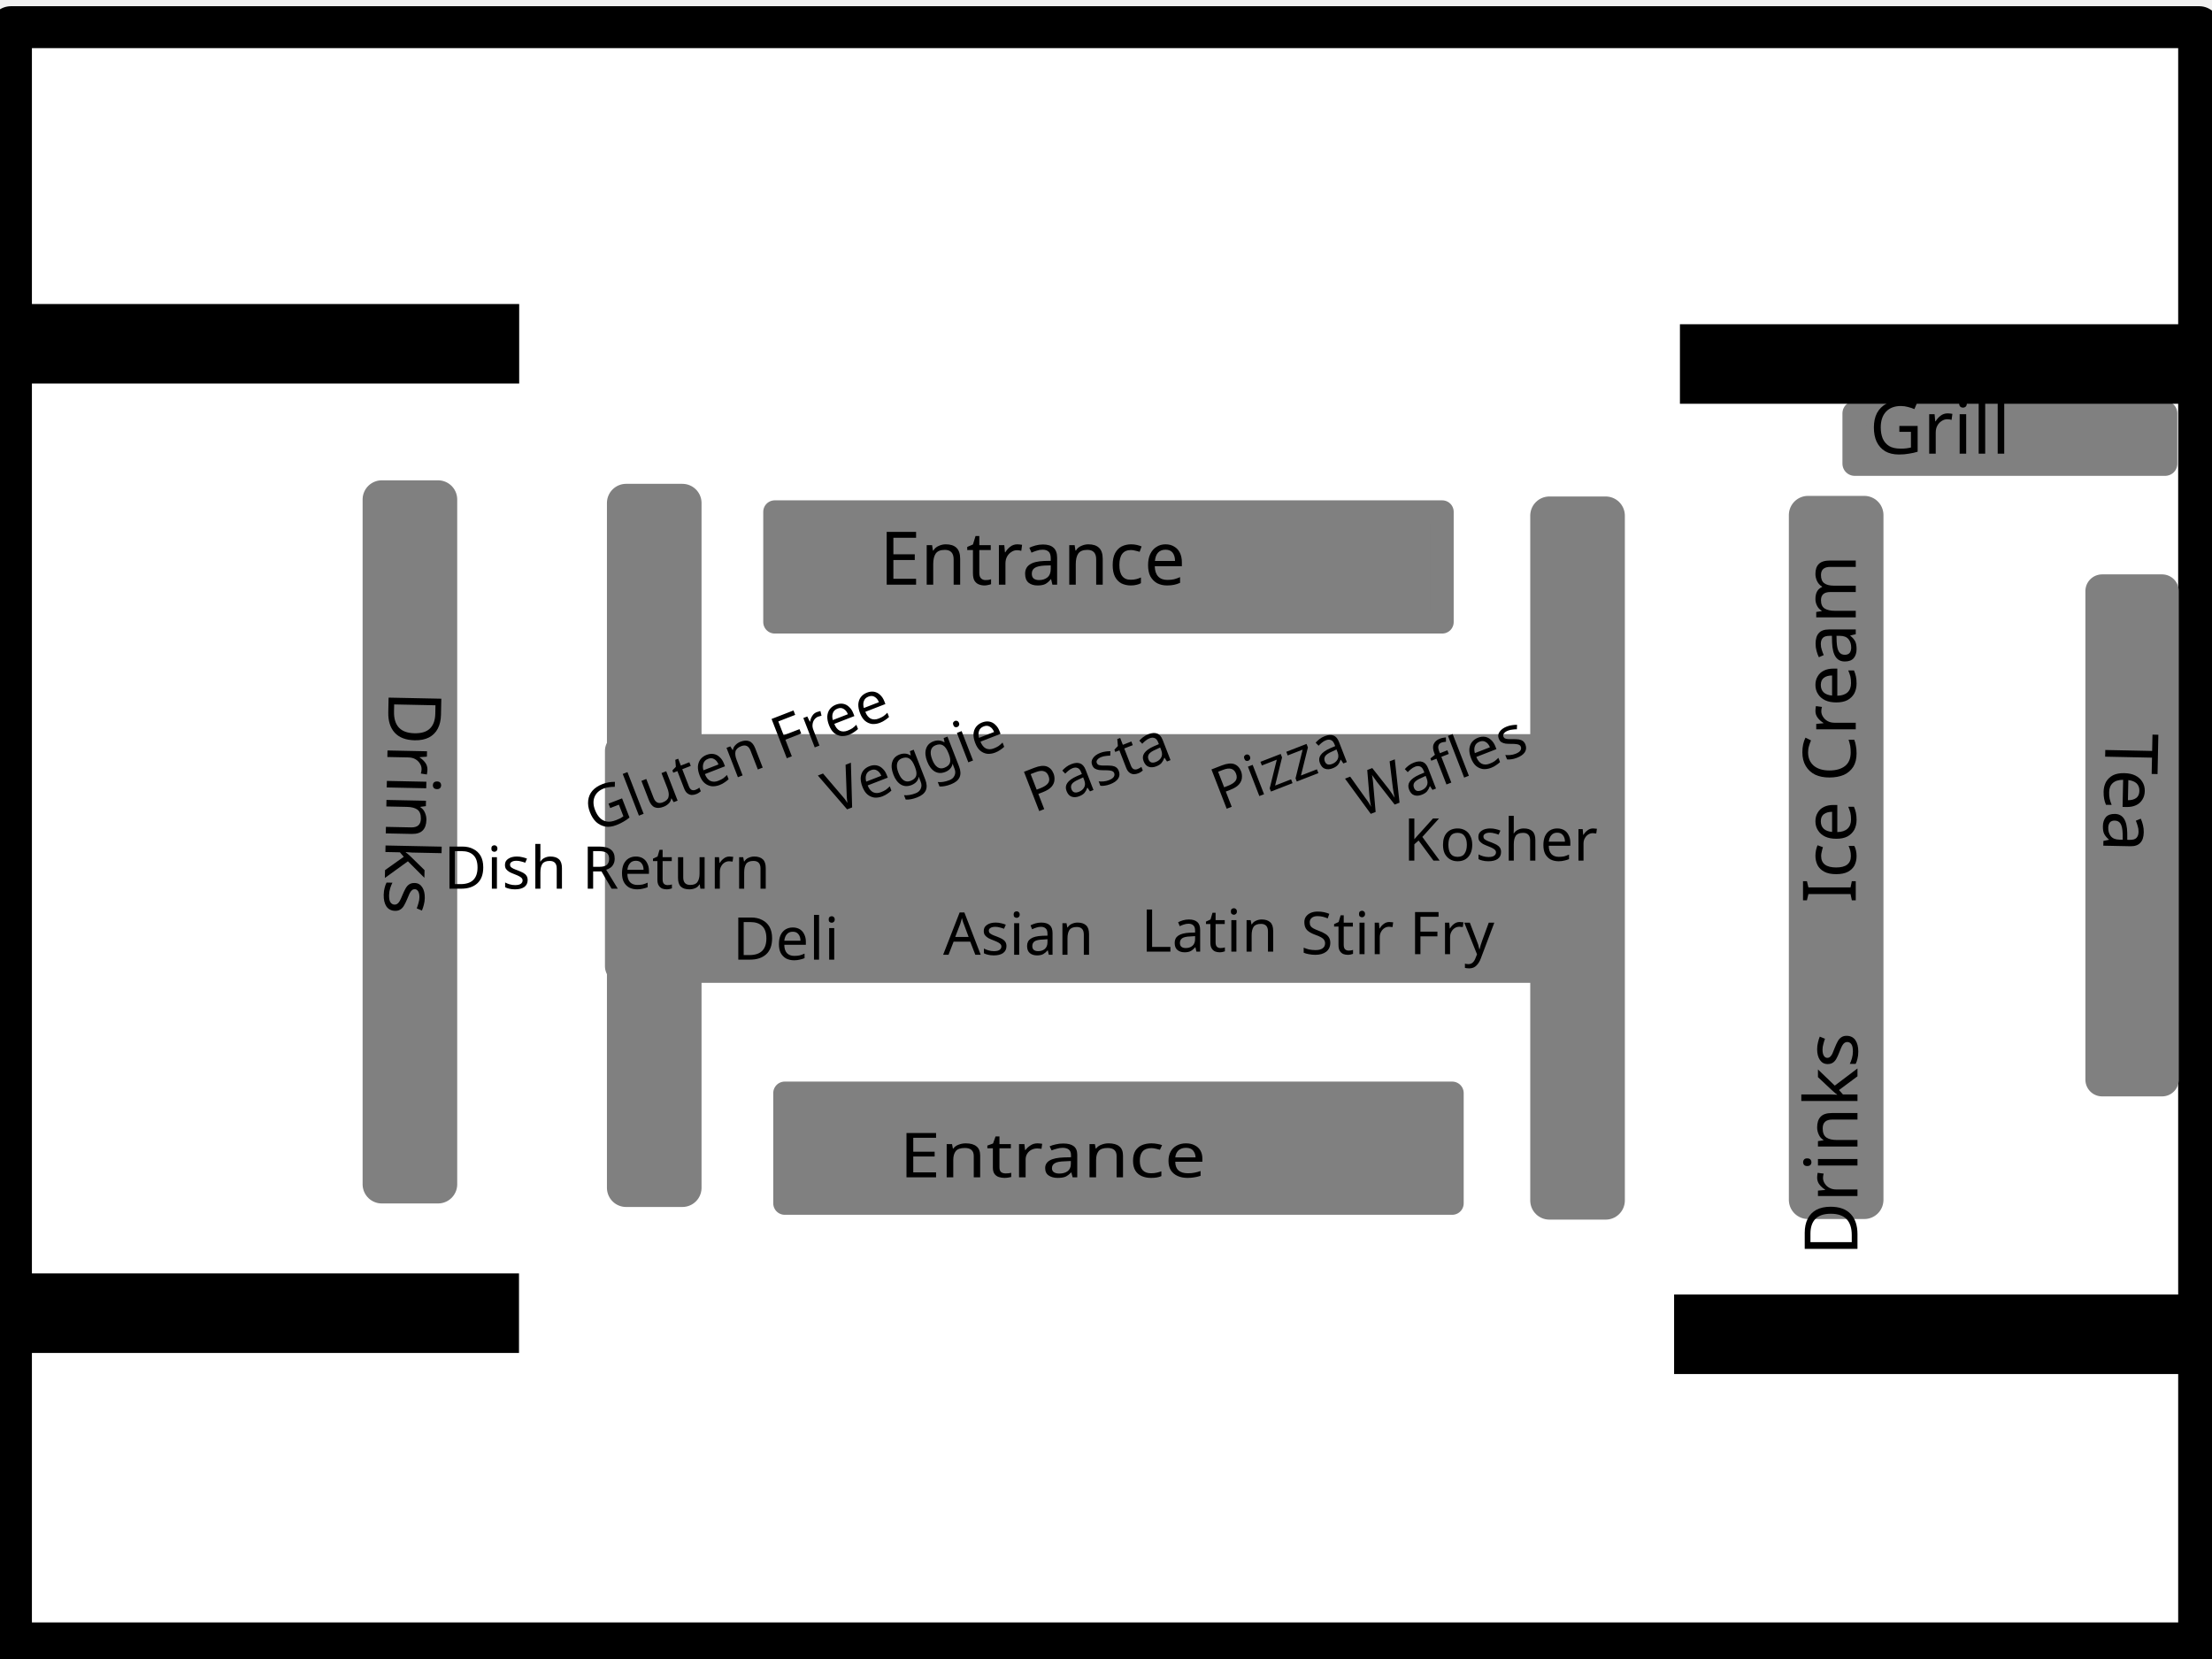
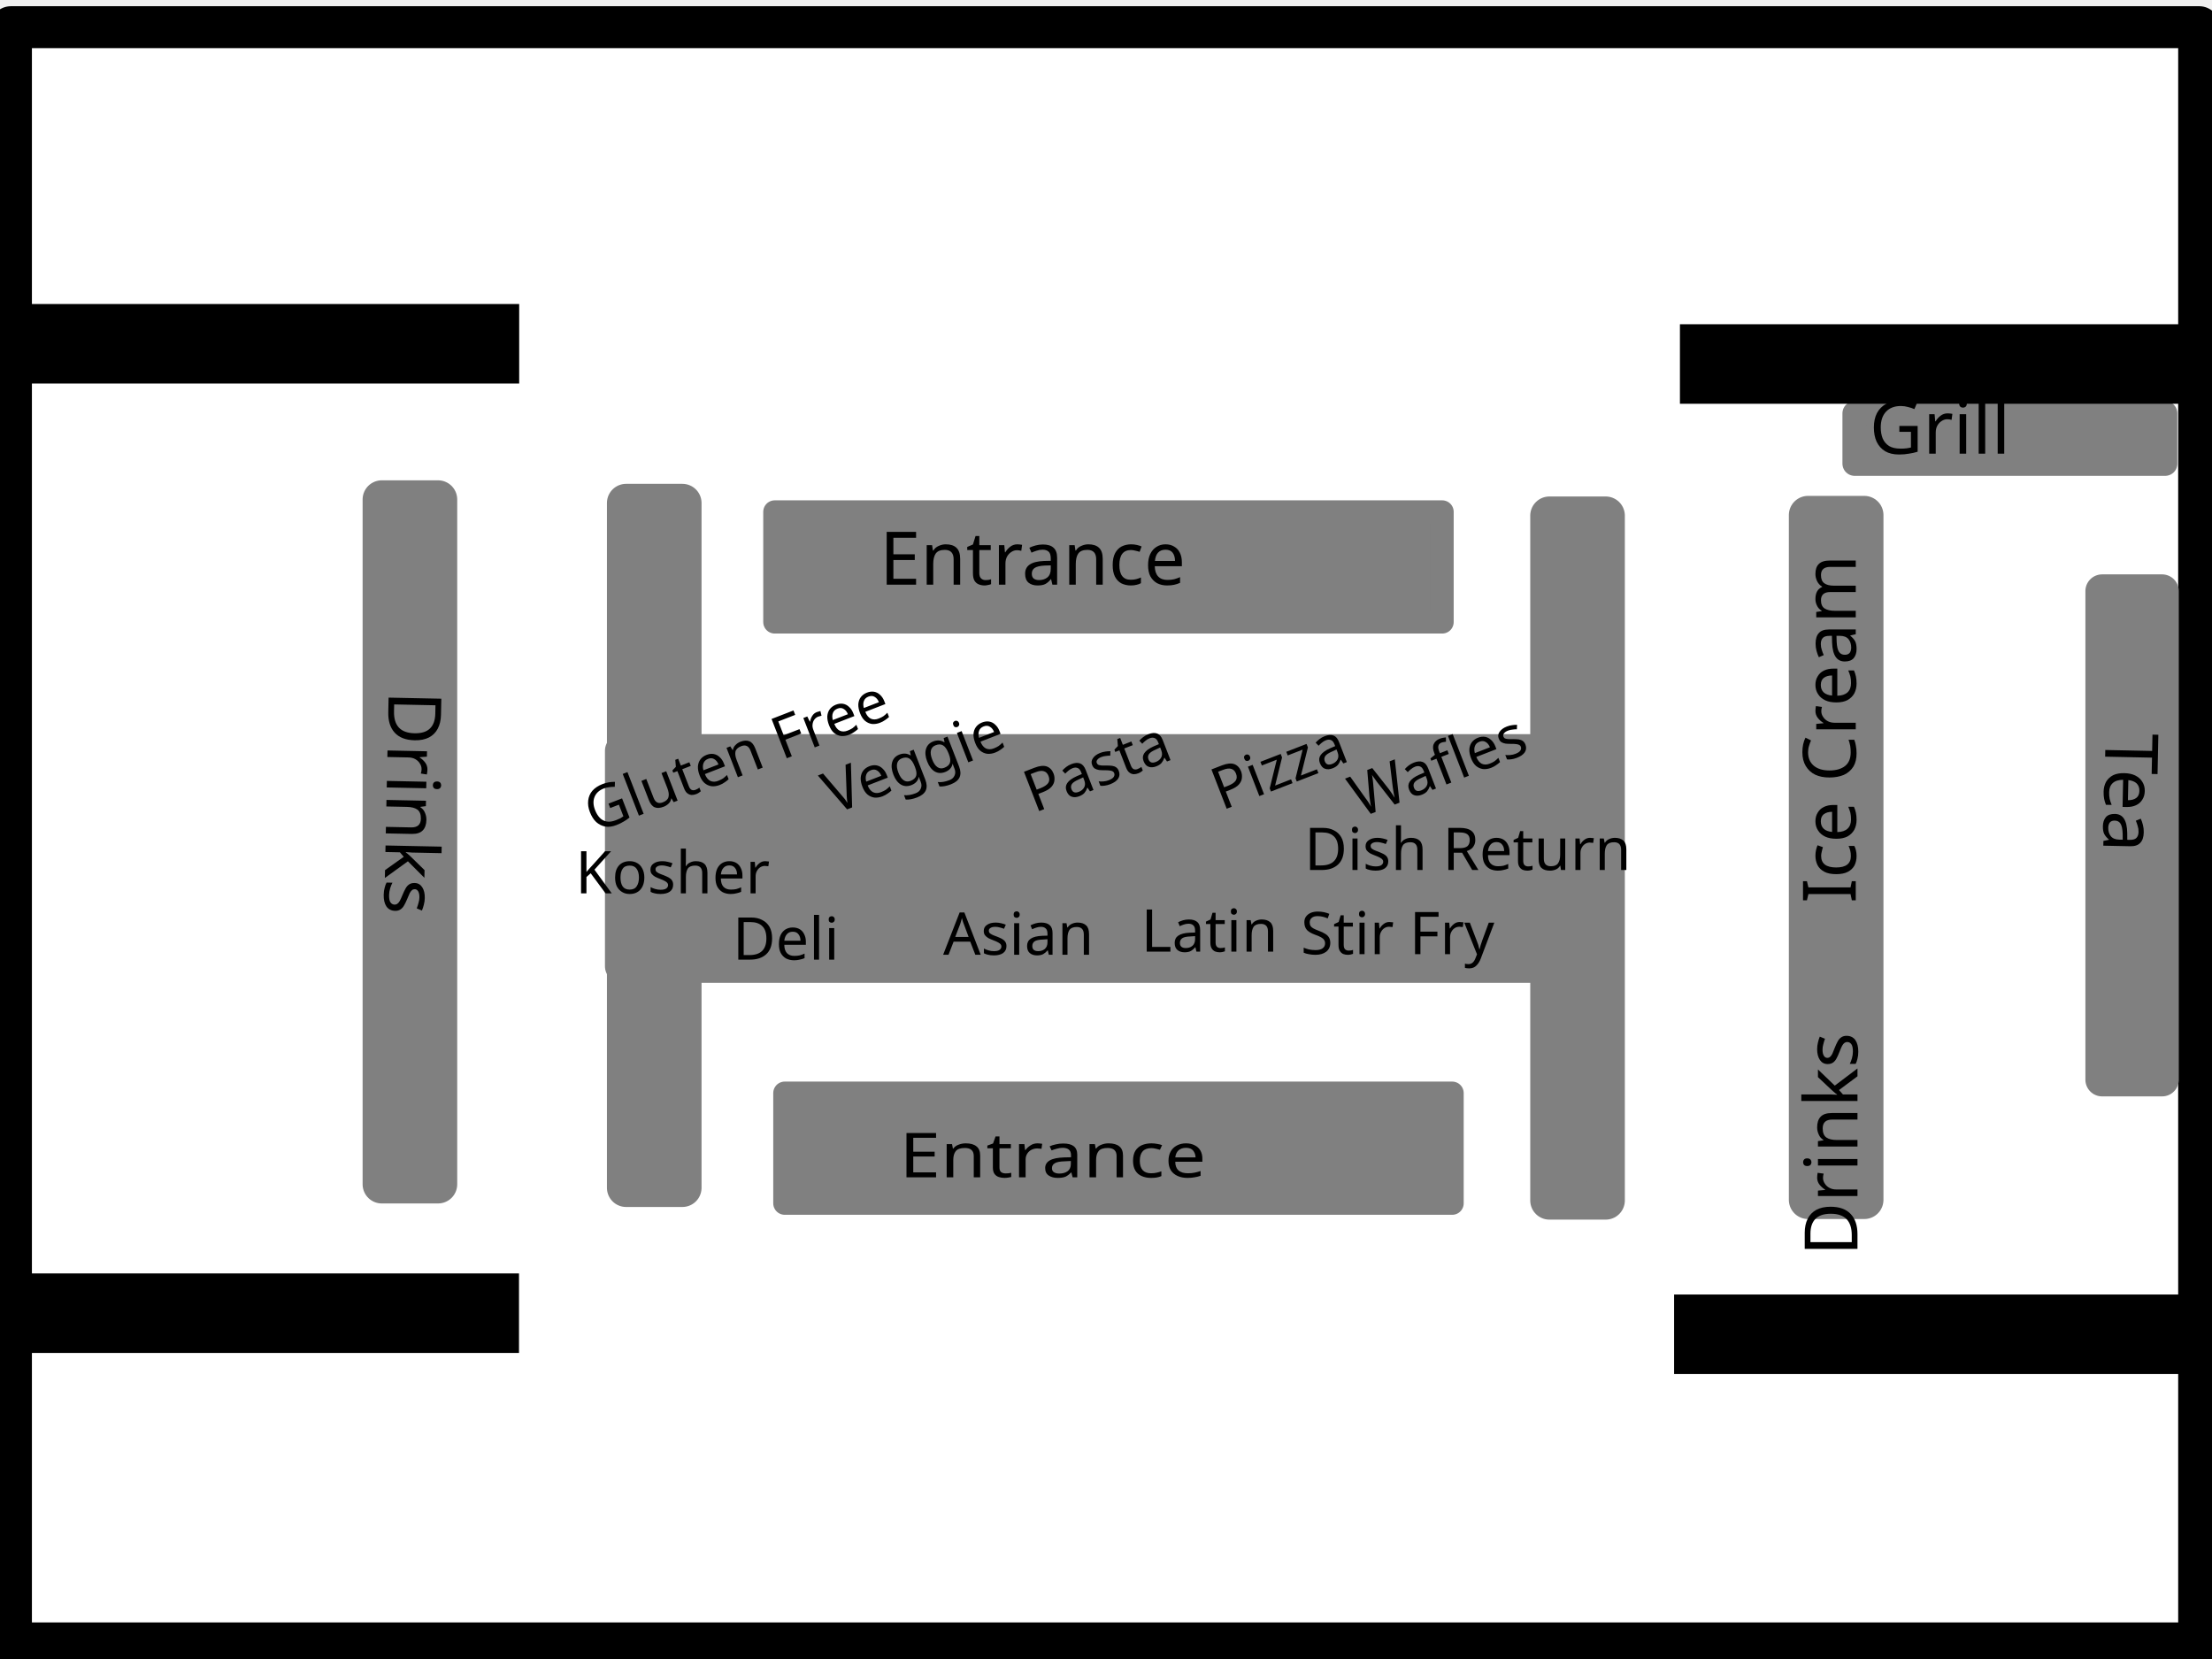
<svg xmlns="http://www.w3.org/2000/svg" width="800" height="600" viewBox="0 0 211.667 158.75" version="1.1" id="svg1">
  <defs id="defs1" />
  <g id="layer1" style="stroke:#000000;stroke-opacity:1;fill:#ffffff;fill-opacity:1">
    <rect style="fill:#ffffff;fill-opacity:1;stroke:#000000;stroke-width:4.013;stroke-linejoin:round;stroke-opacity:1" id="rect1" width="209.391" height="154.659" x="1.047" y="2.601" />
    <rect style="fill:#808080;fill-opacity:1;stroke:#808080;stroke-width:3.172;stroke-linejoin:round;stroke-opacity:1" id="rect2" width="93.759" height="20.623" x="59.474" y="71.839" />
    <rect style="fill:#808080;fill-opacity:1;stroke:#808080;stroke-width:2.198;stroke-linejoin:round;stroke-opacity:1" id="rect2-3-6" width="63.871" height="10.549" x="75.091" y="104.596" />
    <rect style="fill:#808080;fill-opacity:1;stroke:#808080;stroke-width:2.198;stroke-linejoin:round;stroke-opacity:1" id="rect2-3-6-6" width="63.871" height="10.549" x="74.134" y="48.976" />
    <rect style="fill:#808080;fill-opacity:1;stroke:#808080;stroke-width:3.67;stroke-linejoin:round;stroke-opacity:1" id="rect3" width="65.528" height="5.383" x="49.343" y="-153.647" transform="rotate(90)" />
    <rect style="fill:#808080;fill-opacity:1;stroke:#808080;stroke-width:3.67;stroke-linejoin:round;stroke-opacity:1" id="rect3-6" width="65.528" height="5.383" x="49.286" y="-178.394" transform="rotate(90)" />
    <rect style="fill:#808080;fill-opacity:1;stroke:#808080;stroke-width:3.67;stroke-linejoin:round;stroke-opacity:1" id="rect3-6-3" width="65.528" height="5.383" x="47.796" y="-41.916" transform="rotate(90)" />
    <rect style="fill:#808080;fill-opacity:1;stroke:#808080;stroke-width:3.2;stroke-linejoin:round;stroke-opacity:1" id="rect3-6-3-3" width="46.752" height="5.738" x="56.562" y="-206.89" transform="rotate(90)" />
    <rect style="fill:#808080;fill-opacity:1;stroke:#808080;stroke-width:2.336;stroke-linejoin:round;stroke-opacity:1" id="rect3-6-3-3-8" width="29.713" height="4.812" x="-207.185" y="-44.365" transform="scale(-1)" />
    <rect style="fill:#808080;fill-opacity:1;stroke:#808080;stroke-width:3.67;stroke-linejoin:round;stroke-opacity:1" id="rect3-4" width="65.528" height="5.383" x="48.133" y="-65.296" transform="rotate(90)" />
    <text xml:space="preserve" style="font-weight:500;font-size:7.056px;font-family:Avenir;-inkscape-font-specification:'Avenir Medium';text-align:center;text-anchor:middle;fill:#808080;fill-opacity:1;stroke:#808080;stroke-width:3.996;stroke-linejoin:round;stroke-opacity:1" x="103.389" y="55.946" id="text3">
      <tspan id="tspan3" style="font-size:7.056px;fill:#000000;fill-opacity:1;stroke:#7f7f7f;stroke-width:3.996;stroke-opacity:0" x="103.389" y="55.946">Entrance</tspan>
    </text>
    <text xml:space="preserve" style="font-weight:500;font-size:6.479px;font-family:Avenir;-inkscape-font-specification:'Avenir Medium';text-align:center;text-anchor:middle;fill:#808080;fill-opacity:1;stroke:#808080;stroke-width:3.67;stroke-linejoin:round;stroke-opacity:1" x="96.515" y="122.95" id="text3-6" transform="scale(1.091364,0.9162847)">
      <tspan id="tspan3-5" style="font-size:6.479px;fill:#000000;fill-opacity:1;stroke:#7f7f7f;stroke-width:3.67;stroke-opacity:0" x="96.515" y="122.95">Entrance</tspan>
    </text>
    <rect style="fill:#000000;fill-opacity:1;stroke:#7f7f7f;stroke-width:3.996;stroke-linejoin:round;stroke-opacity:0" id="rect4" width="48.338" height="7.609" x="1.343" y="29.092" />
    <rect style="fill:#000000;fill-opacity:1;stroke:#7f7f7f;stroke-width:3.996;stroke-linejoin:round;stroke-opacity:0" id="rect4-8" width="48.338" height="7.609" x="1.325" y="121.855" />
    <rect style="fill:#000000;fill-opacity:1;stroke:#7f7f7f;stroke-width:3.996;stroke-linejoin:round;stroke-opacity:0" id="rect4-8-4" width="48.338" height="7.609" x="160.195" y="123.872" />
    <rect style="fill:#000000;fill-opacity:1;stroke:#7f7f7f;stroke-width:3.996;stroke-linejoin:round;stroke-opacity:0" id="rect4-8-4-2" width="48.338" height="7.609" x="160.753" y="31.027" />
    <text xml:space="preserve" style="font-weight:500;font-size:7.056px;font-family:Avenir;-inkscape-font-specification:'Avenir Medium';text-align:center;text-anchor:middle;fill:#000000;fill-opacity:1;stroke:#7f7f7f;stroke-width:3.996;stroke-linejoin:round;stroke-opacity:0" x="-65.167" y="177.579" id="text4" transform="rotate(-90)">
      <tspan id="tspan4" style="stroke-width:3.996" x="-65.167" y="177.579">Ice Cream</tspan>
    </text>
    <text xml:space="preserve" style="font-weight:500;font-size:7.056px;font-family:Avenir;-inkscape-font-specification:'Avenir Medium';text-align:center;text-anchor:middle;fill:#000000;fill-opacity:1;stroke:#7f7f7f;stroke-width:3.996;stroke-linejoin:round;stroke-opacity:0" x="-104.912" y="177.744" id="text5" transform="rotate(-90)">
      <tspan id="tspan5" style="stroke-width:3.996" x="-104.912" y="177.744">Drinks</tspan>
    </text>
    <text xml:space="preserve" style="font-weight:500;font-size:7.056px;font-family:Avenir;-inkscape-font-specification:'Avenir Medium';text-align:center;text-anchor:middle;fill:#000000;fill-opacity:1;stroke:#7f7f7f;stroke-width:3.996;stroke-linejoin:round;stroke-opacity:0" x="80.565" y="-38.556" id="text6" transform="rotate(91.18329)">
      <tspan id="tspan6" style="stroke-width:3.996" x="80.565" y="-38.556">Drinks</tspan>
    </text>
    <text xml:space="preserve" style="font-weight:500;font-size:7.056px;font-family:Avenir;-inkscape-font-specification:'Avenir Medium';text-align:center;text-anchor:middle;fill:#000000;fill-opacity:1;stroke:#7f7f7f;stroke-width:3.996;stroke-linejoin:round;stroke-opacity:0" x="76.217" y="-202.895" id="text6-5" transform="rotate(91.18329)">
      <tspan id="tspan6-6" style="stroke-width:3.996" x="76.217" y="-202.895">Tea</tspan>
    </text>
    <text xml:space="preserve" style="font-weight:500;font-size:7.056px;font-family:Avenir;-inkscape-font-specification:'Avenir Medium';text-align:center;text-anchor:middle;fill:#000000;fill-opacity:1;stroke:#7f7f7f;stroke-width:3.996;stroke-linejoin:round;stroke-opacity:0" x="190.217" y="43.414" id="text7">
      <tspan id="tspan7" style="stroke-width:3.996" x="190.217" y="43.414">Grill</tspan>
    </text>
    <text xml:space="preserve" style="font-weight:500;font-size:5.644px;font-family:Avenir;-inkscape-font-specification:'Avenir Medium';text-align:center;text-anchor:middle;fill:#000000;fill-opacity:1;stroke:#7f7f7f;stroke-width:3.996;stroke-linejoin:round;stroke-opacity:0" x="137.404" y="91.304" id="text8">
      <tspan id="tspan8" style="font-size:5.644px;stroke-width:3.996" x="137.404" y="91.304">Stir Fry</tspan>
    </text>
    <text xml:space="preserve" style="font-weight:500;font-size:5.644px;font-family:Avenir;-inkscape-font-specification:'Avenir Medium';text-align:center;text-anchor:middle;fill:#000000;fill-opacity:1;stroke:#7f7f7f;stroke-width:3.996;stroke-linejoin:round;stroke-opacity:0" x="119.404" y="91.063" id="text8-4">
      <tspan id="tspan8-0" style="font-size:5.644px;stroke-width:3.996" x="119.404" y="91.063">Latin</tspan>
    </text>
    <text xml:space="preserve" style="font-weight:500;font-size:5.644px;font-family:Avenir;-inkscape-font-specification:'Avenir Medium';text-align:center;text-anchor:middle;fill:#000000;fill-opacity:1;stroke:#7f7f7f;stroke-width:3.996;stroke-linejoin:round;stroke-opacity:0" x="101.13" y="91.359" id="text8-4-7">
      <tspan id="tspan8-0-7" style="font-size:5.644px;stroke-width:3.996" x="101.13" y="91.359">Asian</tspan>
    </text>
    <text xml:space="preserve" style="font-weight:500;font-size:5.644px;font-family:Avenir;-inkscape-font-specification:'Avenir Medium';text-align:center;text-anchor:middle;fill:#000000;fill-opacity:1;stroke:#7f7f7f;stroke-width:3.996;stroke-linejoin:round;stroke-opacity:0" x="78.879" y="91.831" id="text8-4-7-0">
      <tspan id="tspan8-0-7-4" style="font-size:5.644px;stroke-width:3.996" x="78.879" y="91.831">Deli</tspan>
    </text>
    <text xml:space="preserve" style="font-weight:500;font-size:5.644px;font-family:Avenir;-inkscape-font-specification:'Avenir Medium';text-align:center;text-anchor:middle;fill:#000000;fill-opacity:1;stroke:#7f7f7f;stroke-width:3.996;stroke-linejoin:round;stroke-opacity:0" x="43.199" y="94.881" id="text9" transform="rotate(-21.2136)">
      <tspan id="tspan9" style="stroke-width:3.996" x="43.199" y="94.881">Gluten Free</tspan>
    </text>
    <text xml:space="preserve" style="font-weight:500;font-size:5.644px;font-family:Avenir;-inkscape-font-specification:'Avenir Medium';text-align:center;text-anchor:middle;fill:#000000;fill-opacity:1;stroke:#7f7f7f;stroke-width:3.996;stroke-linejoin:round;stroke-opacity:0" x="58.794" y="101.532" id="text9-6" transform="rotate(-21.2136)">
      <tspan id="tspan9-7" style="stroke-width:3.996" x="58.794" y="101.532">Veggie</tspan>
    </text>
    <text xml:space="preserve" style="font-weight:500;font-size:5.644px;font-family:Avenir;-inkscape-font-specification:'Avenir Medium';text-align:center;text-anchor:middle;fill:#000000;fill-opacity:1;stroke:#7f7f7f;stroke-width:3.996;stroke-linejoin:round;stroke-opacity:0" x="74.988" y="108.334" id="text9-6-4" transform="rotate(-21.2136)">
      <tspan id="tspan9-7-8" style="stroke-width:3.996" x="74.988" y="108.334">Pasta</tspan>
    </text>
    <text xml:space="preserve" style="font-weight:500;font-size:5.644px;font-family:Avenir;-inkscape-font-specification:'Avenir Medium';text-align:center;text-anchor:middle;fill:#000000;fill-opacity:1;stroke:#7f7f7f;stroke-width:3.996;stroke-linejoin:round;stroke-opacity:0" x="91.219" y="114.618" id="text9-6-4-9" transform="rotate(-21.2136)">
      <tspan id="tspan9-7-8-7" style="stroke-width:3.996" x="91.219" y="114.618">Pizza</tspan>
    </text>
    <text xml:space="preserve" style="font-weight:500;font-size:5.644px;font-family:Avenir;-inkscape-font-specification:'Avenir Medium';text-align:center;text-anchor:middle;fill:#000000;fill-opacity:1;stroke:#7f7f7f;stroke-width:3.996;stroke-linejoin:round;stroke-opacity:0" x="105.423" y="120.065" id="text9-6-4-9-8" transform="rotate(-21.2136)">
      <tspan id="tspan9-7-8-7-9" style="stroke-width:3.996" x="105.423" y="120.065">Wafles</tspan>
    </text>
-     <text xml:space="preserve" style="font-weight:500;font-size:5.644px;font-family:Avenir;-inkscape-font-specification:'Avenir Medium';text-align:center;text-anchor:middle;fill:#000000;fill-opacity:1;stroke:#7f7f7f;stroke-width:3.996;stroke-linejoin:round;stroke-opacity:0" x="147.251" y="82.353" id="text10">
-       <tspan id="tspan10" style="stroke-width:3.996" x="147.251" y="82.353">Kosher</tspan>
+     <text xml:space="preserve" style="font-weight:500;font-size:5.644px;font-family:Avenir;-inkscape-font-specification:'Avenir Medium';text-align:center;text-anchor:middle;fill:#000000;fill-opacity:1;stroke:#7f7f7f;stroke-width:3.996;stroke-linejoin:round;stroke-opacity:0" x="68.031" y="85.486" id="text10">
+       <tspan id="tspan10" style="stroke-width:3.996" x="68.031" y="85.486">Kosher</tspan>
    </text>
-     <text xml:space="preserve" style="font-weight:500;font-size:5.644px;font-family:Avenir;-inkscape-font-specification:'Avenir Medium';text-align:center;text-anchor:middle;fill:#000000;fill-opacity:1;stroke:#7f7f7f;stroke-width:3.996;stroke-linejoin:round;stroke-opacity:0" x="61.765" y="85.038" id="text11">
-       <tspan id="tspan11" style="stroke-width:3.996" x="61.765" y="85.038">Dish Return</tspan>
+     <text xml:space="preserve" style="font-weight:500;font-size:5.644px;font-family:Avenir;-inkscape-font-specification:'Avenir Medium';text-align:center;text-anchor:middle;fill:#000000;fill-opacity:1;stroke:#7f7f7f;stroke-width:3.996;stroke-linejoin:round;stroke-opacity:0" x="144.118" y="83.248" id="text11">
+       <tspan id="tspan11" style="stroke-width:3.996" x="144.118" y="83.248">Dish Return</tspan>
    </text>
  </g>
</svg>
